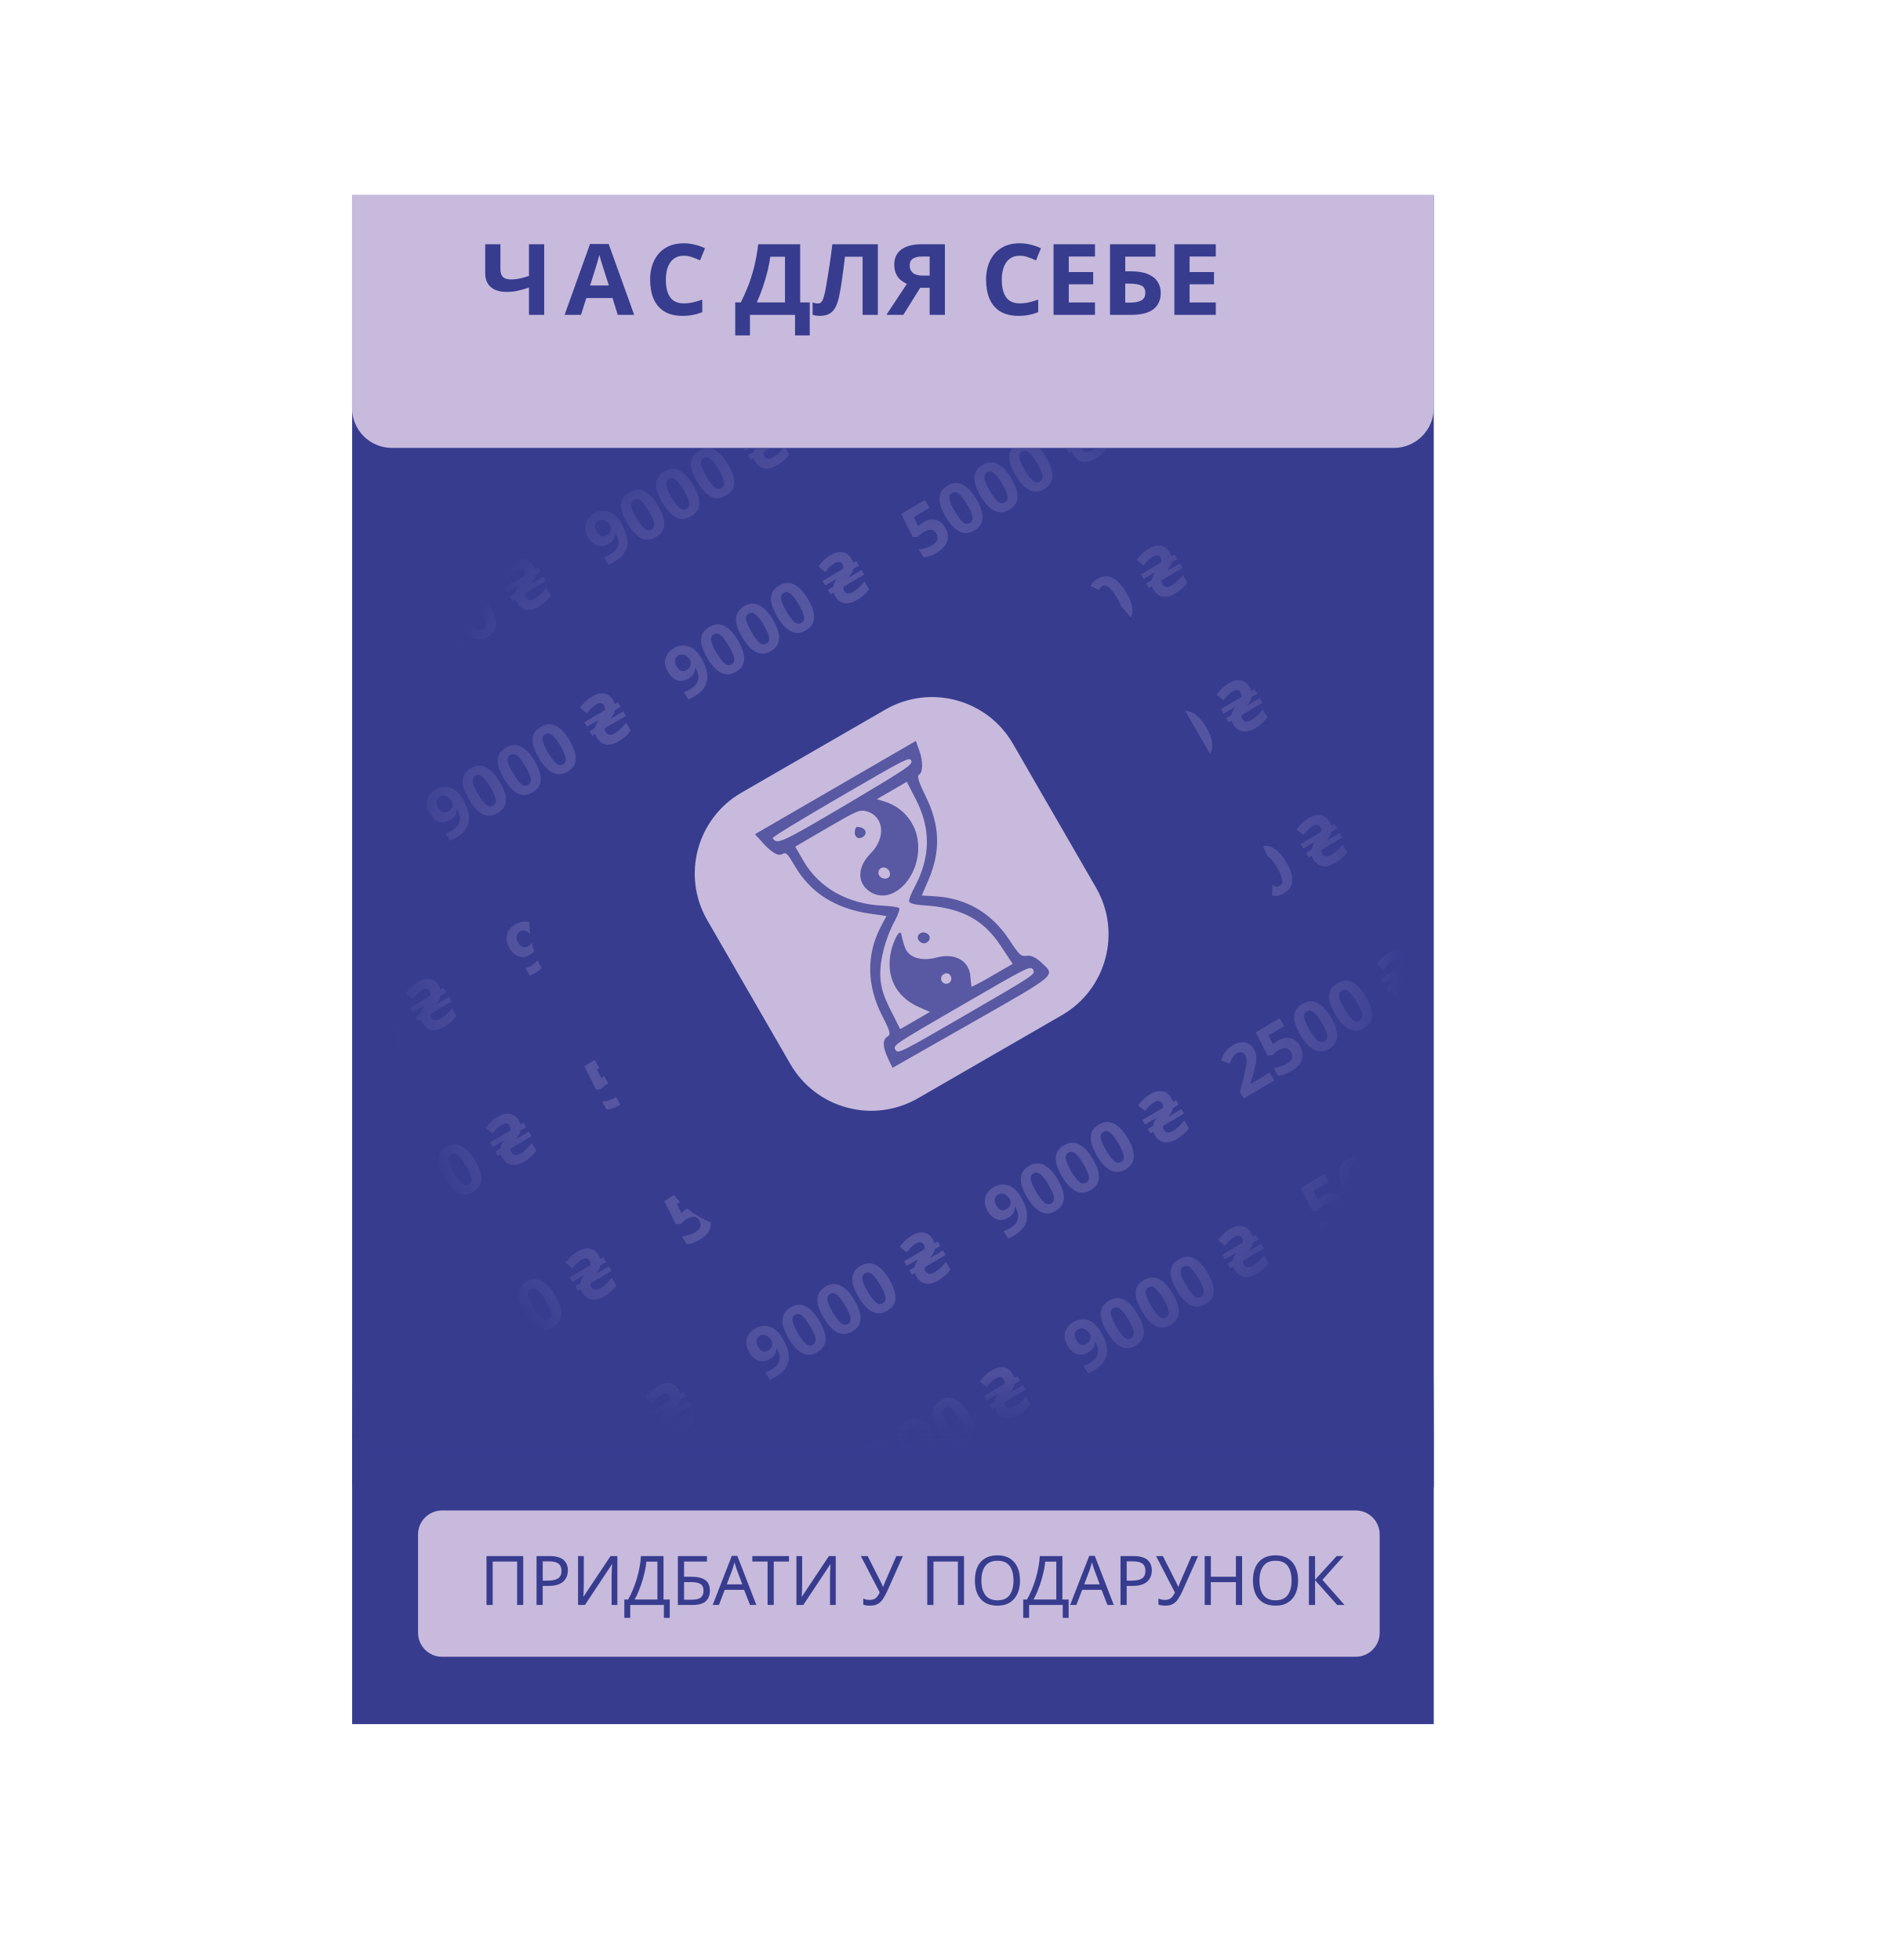
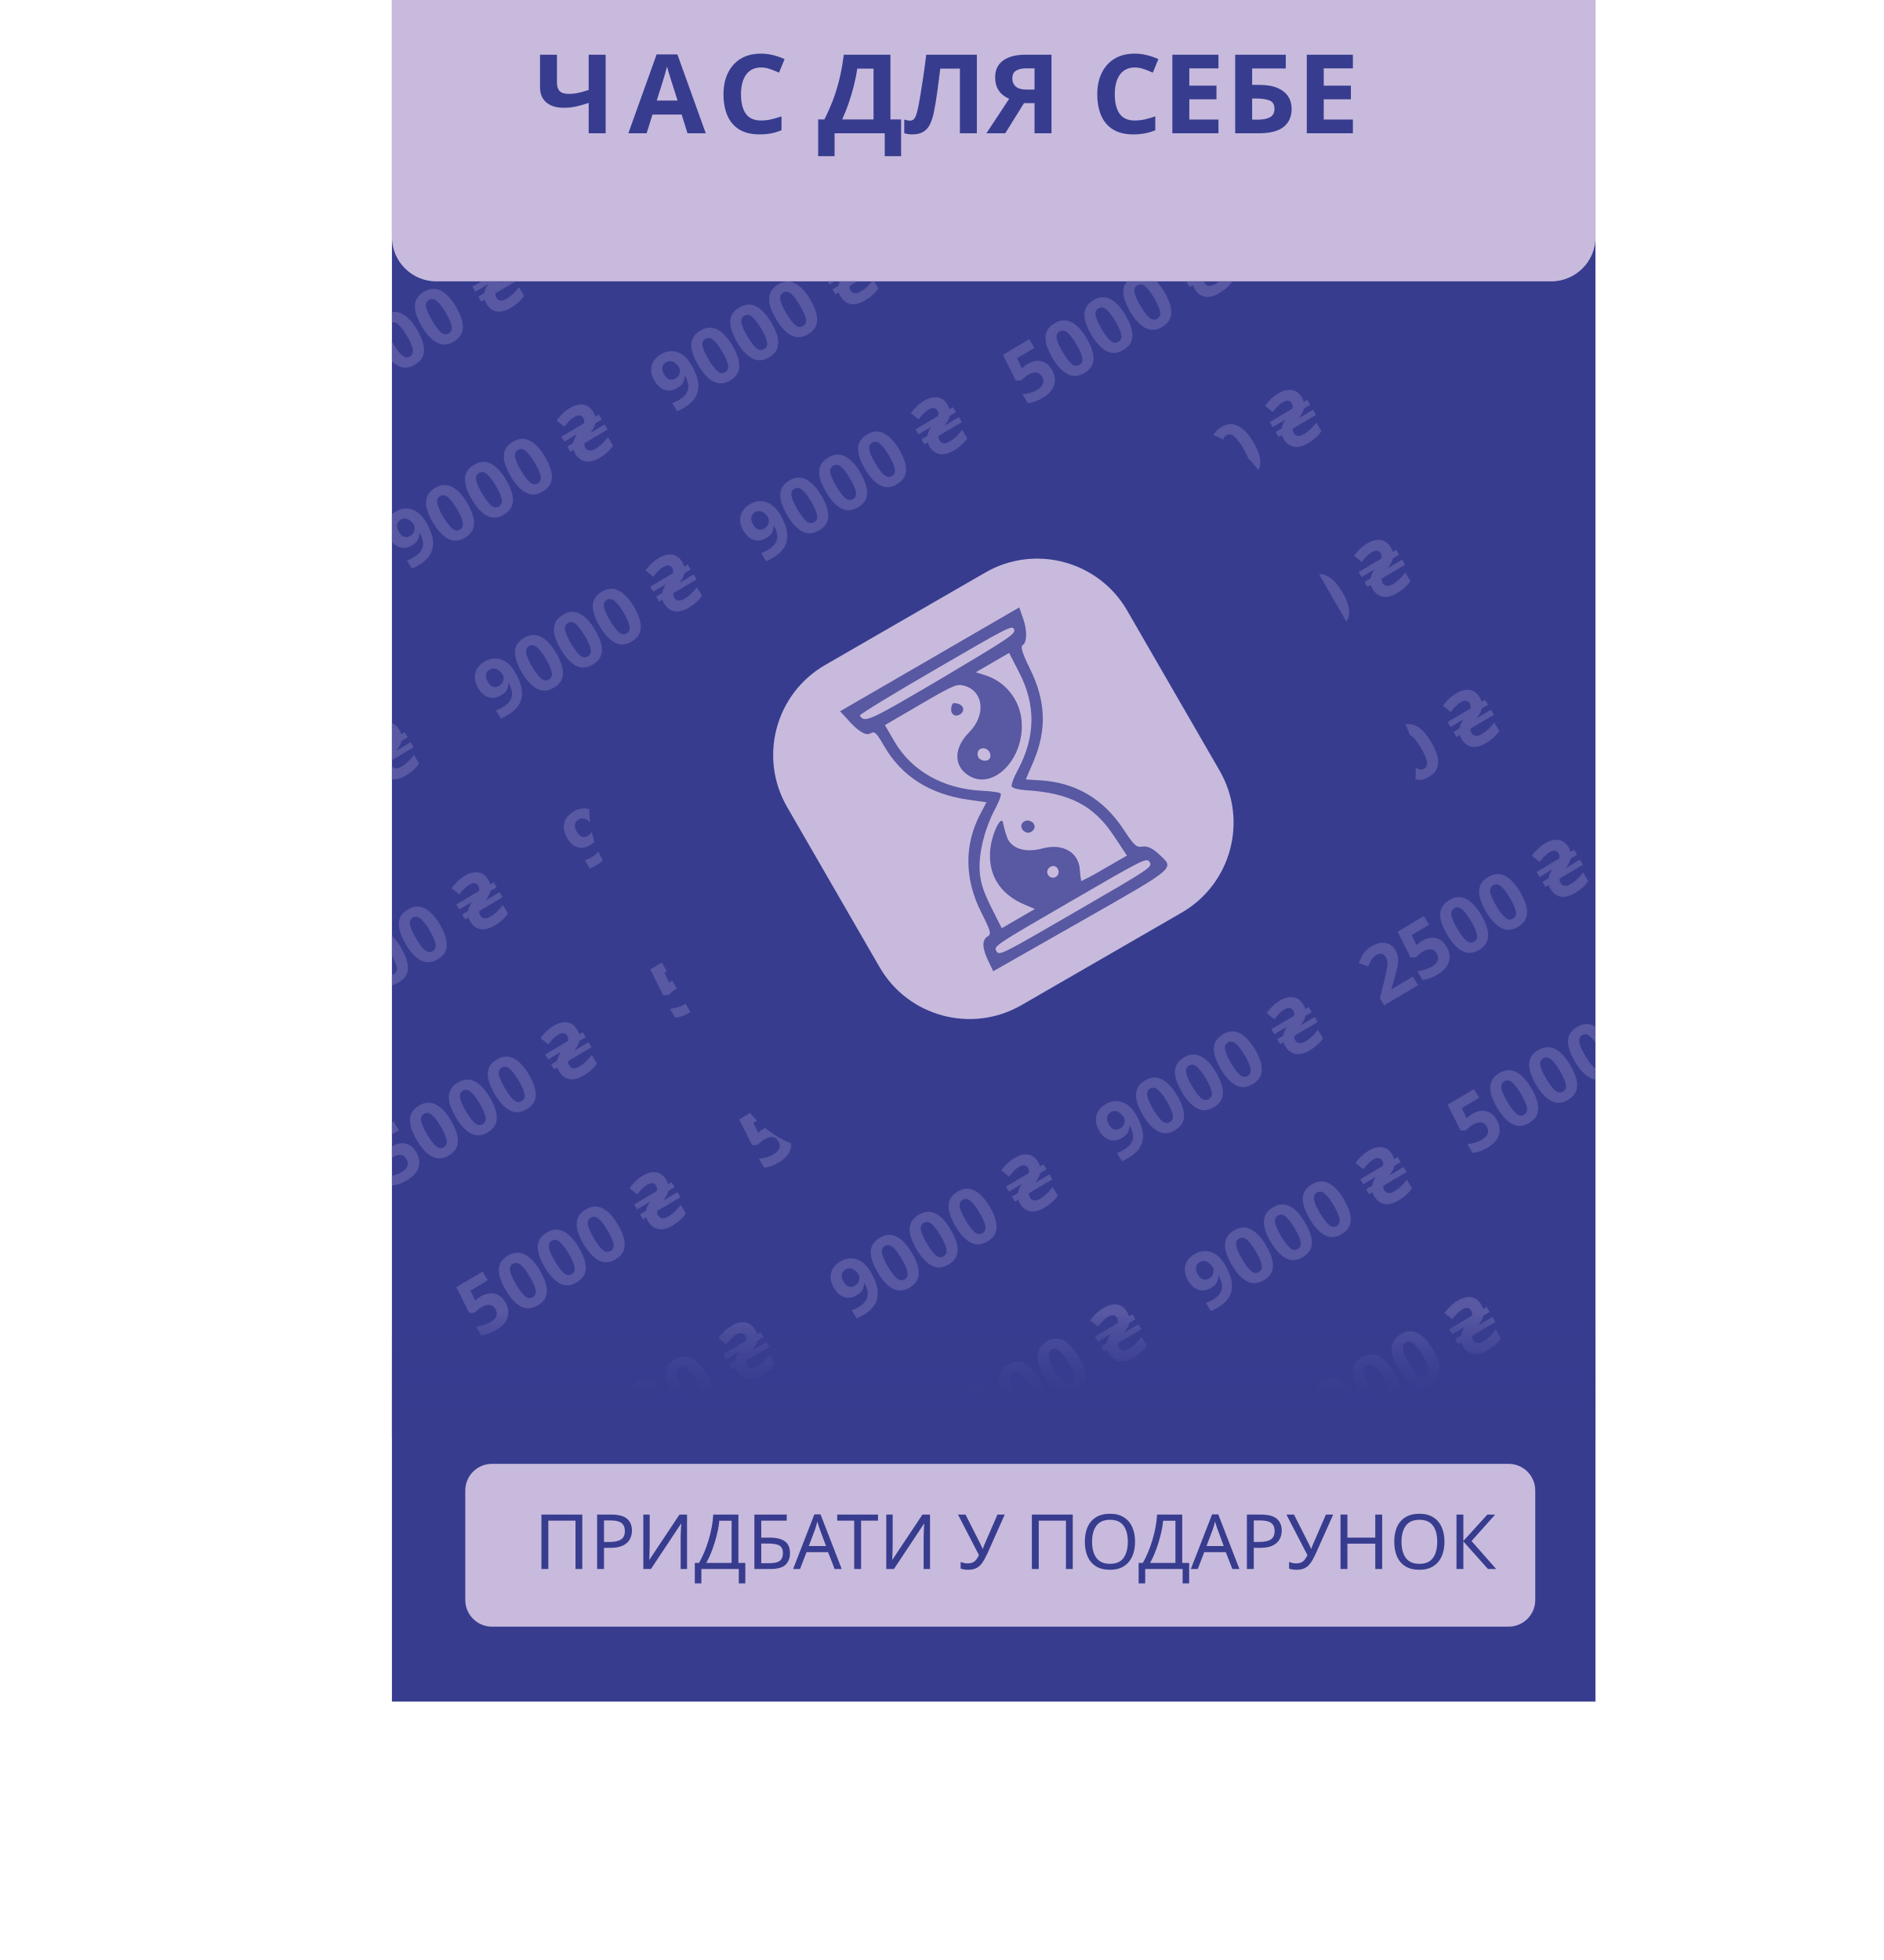
- <svg xmlns="http://www.w3.org/2000/svg" viewBox="0 0 739.39 762.96">
+ <svg xmlns="http://www.w3.org/2000/svg" viewBox="0 0 658.78 685.58">
  <defs>
-     <style>.cls-1{fill:url(#Безымянный_градиент_29);}.cls-2{fill:none;}.cls-11,.cls-3,.cls-5{fill:#373c8f;}.cls-4{fill:#c7badc;}.cls-5{font-size:38.48px;}.cls-5,.cls-9{font-family:TTNooks-Black, TT Nooks;font-weight:800;}.cls-6{letter-spacing:-0.03em;}.cls-7{mask:url(#mask);}.cls-8{clip-path:url(#clip-path);}.cls-9{font-size:27.66px;}.cls-10,.cls-9{fill:#5858a3;}.cls-11{font-size:26.65px;font-family:ArchiveUkr-Regular, Archive Ukr;}.cls-12{fill:url(#Безымянный_градиент_11);}.cls-13{filter:url(#luminosity-invert-noclip);}</style>
-     <radialGradient id="Безымянный_градиент_29" cx="221.68" cy="281.5" r="196.78" gradientTransform="translate(-12.44 -28.45) scale(1.01 1.12)" gradientUnits="userSpaceOnUse">
-       <stop offset="0.09" />
-       <stop offset="0.43" stop-color="#020202" />
-       <stop offset="0.55" stop-color="#090909" />
-       <stop offset="0.64" stop-color="#141414" />
-       <stop offset="0.71" stop-color="#252525" />
-       <stop offset="0.77" stop-color="#3b3b3b" />
-       <stop offset="0.82" stop-color="#575757" />
-       <stop offset="0.87" stop-color="#777" />
-       <stop offset="0.92" stop-color="#9d9d9d" />
-       <stop offset="0.96" stop-color="#c8c8c8" />
-       <stop offset="0.99" stop-color="#f6f6f6" />
-       <stop offset="1" stop-color="#fff" />
-     </radialGradient>
-     <filter id="luminosity-invert-noclip" x="-137.05" y="-75.94" width="739.39" height="762.96" filterUnits="userSpaceOnUse" color-interpolation-filters="sRGB">
-       <feColorMatrix values="-1 0 0 0 1 0 -1 0 0 1 0 0 -1 0 1 0 0 0 1 0" result="invert" />
-       <feFlood flood-color="#fff" result="bg" />
-       <feBlend in="invert" in2="bg" />
-     </filter>
-     <mask id="mask" x="0" y="0" width="739.39" height="762.96" maskUnits="userSpaceOnUse">
-       <g class="cls-13">
-         <g transform="translate(137.05 75.94)">
-           <rect class="cls-1" x="-0.46" y="81.94" width="423.83" height="409.01" />
-         </g>
-       </g>
-     </mask>
-     <clipPath id="clip-path" transform="translate(137.05 75.94)">
-       <rect class="cls-2" y="98.42" width="420.96" height="391.66" />
+     <style>.cls-1{fill:none;}.cls-2{clip-path:url(#clip-path);}.cls-11,.cls-3,.cls-6,.cls-7{fill:#373c8f;}.cls-4{fill:#c7badc;}.cls-11,.cls-5,.cls-6,.cls-7,.cls-9{isolation:isolate;}.cls-6,.cls-7{font-size:38.48px;}.cls-6,.cls-7,.cls-9{font-family:TTNooks-Bold, TT Nooks;font-weight:700;}.cls-7{letter-spacing:-0.07em;}.cls-8{clip-path:url(#clip-path-2);}.cls-9{font-size:27.66px;}.cls-10,.cls-9{fill:#5858a3;}.cls-11{font-size:26.65px;font-family:ArchiveUkr-Regular, Archive Ukr;}.cls-12{fill:url(#Безымянный_градиент_2);}</style>
+     <clipPath id="clip-path" transform="translate(137.09)">
+       <rect id="Body" class="cls-1" width="420.96" height="595.2" />
    </clipPath>
-     <linearGradient id="Безымянный_градиент_11" x1="1058.13" y1="-279.74" x2="1101.73" y2="-279.74" gradientTransform="translate(-869.45 760.82)" gradientUnits="userSpaceOnUse">
+     <clipPath id="clip-path-2" transform="translate(137.09)">
+       <rect class="cls-1" y="98.42" width="420.96" height="391.66" />
+     </clipPath>
+     <linearGradient id="Безымянный_градиент_2" x1="954.08" y1="1078.69" x2="997.67" y2="1078.69" gradientTransform="matrix(0, -1, -1, 0, 1426.26, 1456.96)" gradientUnits="userSpaceOnUse">
      <stop offset="0.25" stop-color="#373c8f" />
      <stop offset="0.38" stop-color="#373c8f" stop-opacity="0.97" />
      <stop offset="0.5" stop-color="#373c8f" stop-opacity="0.89" />
      <stop offset="0.63" stop-color="#373c8f" stop-opacity="0.75" />
      <stop offset="0.75" stop-color="#373c8f" stop-opacity="0.56" />
      <stop offset="0.88" stop-color="#373c8f" stop-opacity="0.31" />
      <stop offset="1" stop-color="#373c8f" stop-opacity="0.01" />
      <stop offset="1" stop-color="#373c8f" stop-opacity="0" />
    </linearGradient>
  </defs>
  <g id="Слой_2" data-name="Слой 2">
-     <g id="Blueberry">
-       <rect id="Body" class="cls-3" x="137.05" y="75.94" width="420.96" height="595.2" />
-       <path id="HeaderBlock" class="cls-4" d="M137,75.94H558a0,0,0,0,1,0,0v82.89a15.53,15.53,0,0,1-15.53,15.53H152.58A15.53,15.53,0,0,1,137,158.83V75.94A0,0,0,0,1,137,75.94Z" />
-       <text class="cls-5" transform="translate(186.76 122.56) scale(1.02 1)">Ч<tspan class="cls-6" x="32.33" y="0">А</tspan>
-         <tspan x="62.73" y="0">С ДЛЯ СЕБЕ</tspan>
-       </text>
-       <g class="cls-7">
-         <g id="Price">
-           <g class="cls-8">
-             <text class="cls-9" transform="matrix(0.86, -0.51, 0.51, 0.86, 11.95, 282.13)">
-               <tspan xml:space="preserve">5000 ₴    2500 ₴   2500 ₴</tspan>
-               <tspan x="0" y="61" xml:space="preserve">5000 ₴    9000 ₴   9000 ₴</tspan>
-               <tspan x="0" y="122" xml:space="preserve">5000 ₴    9000 ₴   9000 ₴   5000 ₴</tspan>
-               <tspan x="0" y="183" xml:space="preserve">5000 ₴    9000 ₴   5000 ₴   9000 ₴</tspan>
-               <tspan x="0" y="244" xml:space="preserve">5000 ₴    5000 ₴   5000 ₴   9000 ₴</tspan>
-               <tspan x="0" y="305" xml:space="preserve">5000 ₴    5000 ₴   5000 ₴   9000 ₴</tspan>
-               <tspan x="0" y="366" xml:space="preserve">5000 ₴    9000 ₴   9000 ₴   2500 ₴</tspan>
-               <tspan x="0" y="427" xml:space="preserve">5000 ₴    5000 ₴   9000 ₴   5000 ₴</tspan>
-               <tspan x="0" y="488" xml:space="preserve">5000 ₴    5000 ₴   5000 ₴</tspan>
-               <tspan x="0" y="549" xml:space="preserve">5000 ₴    5000 ₴   5000 ₴   </tspan>
-             </text>
+     <g id="Слой_1-2" data-name="Слой 1">
+       <g class="cls-2">
+         <g id="Слой_2-2" data-name="Слой 2">
+           <g id="Blueberry">
+             <rect id="Body-2" data-name="Body" class="cls-3" x="137.09" width="420.96" height="595.2" />
+             <path id="HeaderBlock" class="cls-4" d="M0,0H421V82.89a15.53,15.53,0,0,1-15.53,15.53H15.53A15.53,15.53,0,0,1,0,82.94V0Z" transform="translate(137.09)" />
+             <g class="cls-5">
+               <text class="cls-6" transform="translate(186.8 46.62) scale(1.02 1)">Ч</text>
+               <text class="cls-7" transform="translate(219.78 46.62) scale(1.02 1)">А</text>
+               <text class="cls-6" transform="translate(250.78 46.62) scale(1.02 1)">С ДЛЯ СЕБЕ</text>
+             </g>
+             <g id="Price">
+               <g class="cls-8">
+                 <g class="cls-5">
+                   <text class="cls-9" transform="translate(11.99 206.19) rotate(-30.67)">
+                     <tspan xml:space="preserve">5000 ₴    2500 ₴   2500 ₴</tspan>
+                   </text>
+                   <text class="cls-9" transform="translate(43.1 258.65) rotate(-30.67)">
+                     <tspan xml:space="preserve">5000 ₴    9000 ₴   9000 ₴</tspan>
+                   </text>
+                   <text class="cls-9" transform="translate(74.21 311.11) rotate(-30.67)">
+                     <tspan xml:space="preserve">5000 ₴    9000 ₴   9000 ₴   5000 ₴</tspan>
+                   </text>
+                   <text class="cls-9" transform="translate(105.32 363.57) rotate(-30.67)">
+                     <tspan xml:space="preserve">5000 ₴    9000 ₴   5000 ₴   9000 ₴</tspan>
+                   </text>
+                   <text class="cls-9" transform="translate(136.43 416.03) rotate(-30.67)">
+                     <tspan xml:space="preserve">5000 ₴    5000 ₴   5000 ₴   9000 ₴</tspan>
+                   </text>
+                   <text class="cls-9" transform="translate(167.54 468.49) rotate(-30.67)">
+                     <tspan xml:space="preserve">5000 ₴    5000 ₴   5000 ₴   9000 ₴</tspan>
+                   </text>
+                   <text class="cls-9" transform="translate(198.65 520.95) rotate(-30.67)">
+                     <tspan xml:space="preserve">5000 ₴    9000 ₴   9000 ₴   2500 ₴</tspan>
+                   </text>
+                   <text class="cls-9" transform="translate(229.76 573.41) rotate(-30.67)">
+                     <tspan xml:space="preserve">5000 ₴    5000 ₴   9000 ₴   5000 ₴</tspan>
+                   </text>
+                   <text class="cls-9" transform="translate(260.87 625.87) rotate(-30.67)">
+                     <tspan xml:space="preserve">5000 ₴    5000 ₴   5000 ₴</tspan>
+                   </text>
+                   <text class="cls-9" transform="translate(291.98 678.33) rotate(-30.67)">
+                     <tspan xml:space="preserve">5000 ₴    5000 ₴   5000 ₴   </tspan>
+                   </text>
+                 </g>
+               </g>
+             </g>
+             <rect id="LogoBlockMask" class="cls-3" x="80.08" y="191.59" width="266.99" height="169.02" rx="36.35" transform="translate(27.65 143.78) rotate(-30)" />
+             <rect id="LogoBlock" class="cls-4" x="145.18" y="207.24" width="137.37" height="137.37" rx="36.35" transform="translate(27.78 143.9) rotate(-30)" />
+             <g id="Logo">
+               <path class="cls-10" d="M159,251.22c3.91,4.55,6.75,6.26,8.39,5.3,1.48-.85,2.05-.26,4.81,4.5,6.07,10.47,15.82,16.72,29.2,18.67l6.56.94-2.37,4.49c-5.47,10.69-5.27,22.6.59,34.11,3.27,6.43,3.56,7.53,2.18,8.33-2,1.15-2,4,.26,8.63l1.7,3.53L241,322.27c34.32-19.56,32.74-18.3,27.07-23.68-2-1.85-3.88-2.72-5.48-2.48-2.22.36-2.88-.18-6.79-6.13-6.93-10.54-16.69-16.21-28.7-17l-5.4-.34,2.71-6.31c4.72-11.18,4.33-21.23-1.35-32.62-2.62-5.31-3.25-7.6-2.47-8.05,1.64-.95,1.64-5.34.07-9.64l-1.25-3.55L188.1,230.63,156.75,248.8Zm58.61-31.1c.59,1.62-1.43,2.91-25.07,17-25.77,15.17-27.2,15.89-28.89,13.17-.2-.35,11.76-7.63,26.55-16.21,25.05-14.58,26.8-15.49,27.37-14Zm-17.19,19.8c6.62,2.05,7.36,10.29,1.45,16.26-5.27,5.26-5.47,11.5-.51,14.86,8.71,6,20.17-5.68,18.85-19.13a18.33,18.33,0,0,0-13-15.82l-3-.94,5.79-3.36,5.88-3.41,3.52,6.86c5.9,11.38,5.7,22.59-.52,34.18-1.29,2.36-2.22,4.75-2.13,5.51s2.37,1.28,5,1.48c15.2.89,23.81,5.38,30.74,15.93l4.6,6.93-8,4.61a89.18,89.18,0,0,1-8,4.31,30,30,0,0,1-.46-3.78c-.3-6.3-6-9.58-13.2-7.61-5.82,1.53-10.57.12-12.19-3.68a33.1,33.1,0,0,1-1.43-5.06c-.45-3.56-4,3.38-4.51,9-.94,8.75,3.3,15.66,11.91,19.33l3.68,1.57-5.8,3.36-5.79,3.36-3.74-7.43c-2.81-5.65-3.76-8.68-4-12.92-.3-6.3,1.9-14.86,5.52-21.58,1.28-2.37,2.12-4.71,1.87-5.14s-3.14-.84-6.38-1c-13.66-.63-24.8-6.89-30.87-17.35l-3.26-5.63L185,246.29c11.68-6.77,12.6-7.19,15.38-6.37Zm8,22.4a2.68,2.68,0,0,1,.87,2.5c-.55,2.05-4.12,1.46-4.43-.67s1.84-3.15,3.54-1.83ZM232.94,304a2,2,0,1,1-2.74-.72,1.79,1.79,0,0,1,2.52.35A1.72,1.72,0,0,1,232.94,304Zm32.11-2.43c1,1.73.4,2.08-25.82,17.28s-26.81,15.55-27.82,13.82-.39-2.08,25.82-17.28,26.82-15.52,27.82-13.79Z" transform="translate(137.09)" />
+               <path class="cls-10" d="M195.65,247.51c-.36,2.18,1.2,3.47,3,2.41s1.5-3.18-.68-3.76C196.21,245.69,196,245.84,195.65,247.51Z" transform="translate(137.09)" />
+               <path class="cls-10" d="M220.35,288.1c-.92,1.81,1.45,3.9,3.18,2.9,1.9-1.11,1.59-3.24-.51-3.87A2.33,2.33,0,0,0,220.35,288.1Z" transform="translate(137.09)" />
+             </g>
+             <rect id="Button" class="cls-4" x="162.74" y="512.03" width="374.26" height="56.95" rx="9.34" />
+             <text class="cls-11" transform="translate(186.8 548.82)">ПРИДБАТИ У ПОДАРУНОК</text>
+             <rect id="LowMask" class="cls-12" x="137.09" y="459.29" width="420.96" height="43.59" />
          </g>
        </g>
      </g>
-       <rect id="LogoBlockMask" class="cls-3" x="80.08" y="191.59" width="266.99" height="169.02" rx="36.35" transform="translate(27.61 219.72) rotate(-30)" />
-       <rect id="LogoBlock" class="cls-4" x="145.18" y="207.24" width="137.37" height="137.37" rx="36.35" transform="translate(27.74 219.84) rotate(-30)" />
-       <g id="Logo">
-         <path class="cls-10" d="M159,251.22c3.91,4.55,6.75,6.26,8.39,5.3,1.48-.85,2.05-.26,4.81,4.5,6.07,10.47,15.82,16.72,29.2,18.67l6.56.94-2.37,4.49c-5.47,10.69-5.27,22.6.59,34.11,3.27,6.43,3.56,7.53,2.18,8.33-2,1.15-1.95,4,.26,8.63l1.7,3.53L241,322.27c34.32-19.56,32.74-18.3,27.07-23.68-2-1.85-3.88-2.72-5.48-2.48-2.22.36-2.88-.18-6.79-6.13-6.93-10.54-16.69-16.21-28.7-17l-5.4-.34,2.71-6.31c4.72-11.18,4.33-21.23-1.35-32.62-2.62-5.31-3.25-7.6-2.47-8.05,1.64-.95,1.64-5.34.07-9.64l-1.25-3.55-31.31,18.16L156.75,248.8Zm58.61-31.1c.59,1.62-1.43,2.91-25.07,17-25.77,15.17-27.2,15.89-28.89,13.17-.2-.35,11.76-7.63,26.55-16.21C215.25,219.5,217,218.59,217.57,220.12Zm-17.19,19.8c6.62,2.05,7.36,10.29,1.45,16.26-5.27,5.26-5.47,11.5-.51,14.86,8.71,6,20.17-5.68,18.85-19.13a18.35,18.35,0,0,0-13-15.82l-3-.94,5.79-3.36,5.88-3.41,3.52,6.86c5.9,11.38,5.7,22.59-.52,34.18-1.29,2.36-2.22,4.75-2.13,5.51s2.37,1.28,5,1.48c15.2.89,23.81,5.38,30.74,15.93l4.6,6.93-8,4.61a90,90,0,0,1-8,4.31,29.78,29.78,0,0,1-.46-3.78c-.3-6.3-6-9.58-13.2-7.61-5.82,1.53-10.57.12-12.19-3.68a33.74,33.74,0,0,1-1.43-5.06c-.45-3.56-4,3.38-4.51,9-.94,8.75,3.3,15.66,11.91,19.33l3.68,1.57-5.8,3.36-5.79,3.36-3.74-7.43c-2.81-5.65-3.76-8.68-4-12.92-.3-6.3,1.9-14.86,5.52-21.58,1.28-2.37,2.12-4.71,1.87-5.14s-3.14-.84-6.38-1c-13.66-.63-24.8-6.89-30.87-17.35l-3.26-5.63L185,246.29C196.68,239.52,197.6,239.1,200.38,239.92Zm8,22.4a2.7,2.7,0,0,1,.87,2.5c-.55,2.05-4.12,1.46-4.43-.67S206.7,261,208.4,262.32ZM232.94,304a2,2,0,1,1-2.74-.72A1.8,1.8,0,0,1,232.94,304Zm32.11-2.43c1,1.73.4,2.08-25.82,17.28s-26.81,15.55-27.82,13.82-.39-2.08,25.82-17.28S264.05,299.87,265.05,301.6Z" transform="translate(137.05 75.94)" />
-         <path class="cls-10" d="M195.65,247.51c-.36,2.18,1.2,3.47,3,2.41s1.5-3.18-.68-3.76C196.21,245.69,196,245.84,195.65,247.51Z" transform="translate(137.05 75.94)" />
-         <path class="cls-10" d="M220.35,288.1c-.92,1.81,1.45,3.9,3.18,2.9,1.9-1.11,1.59-3.24-.51-3.87A2.34,2.34,0,0,0,220.35,288.1Z" transform="translate(137.05 75.94)" />
-       </g>
-       <rect id="Button" class="cls-4" x="162.7" y="587.97" width="374.26" height="56.95" rx="9.34" />
-       <text class="cls-11" transform="translate(186.76 624.76)">ПРИДБАТИ У ПОДАРУНОК</text>
-       <rect id="LowMask" class="cls-12" x="188.68" y="270.6" width="43.59" height="420.96" transform="translate(-133.55 767.5) rotate(-90)" />
    </g>
  </g>
</svg>
